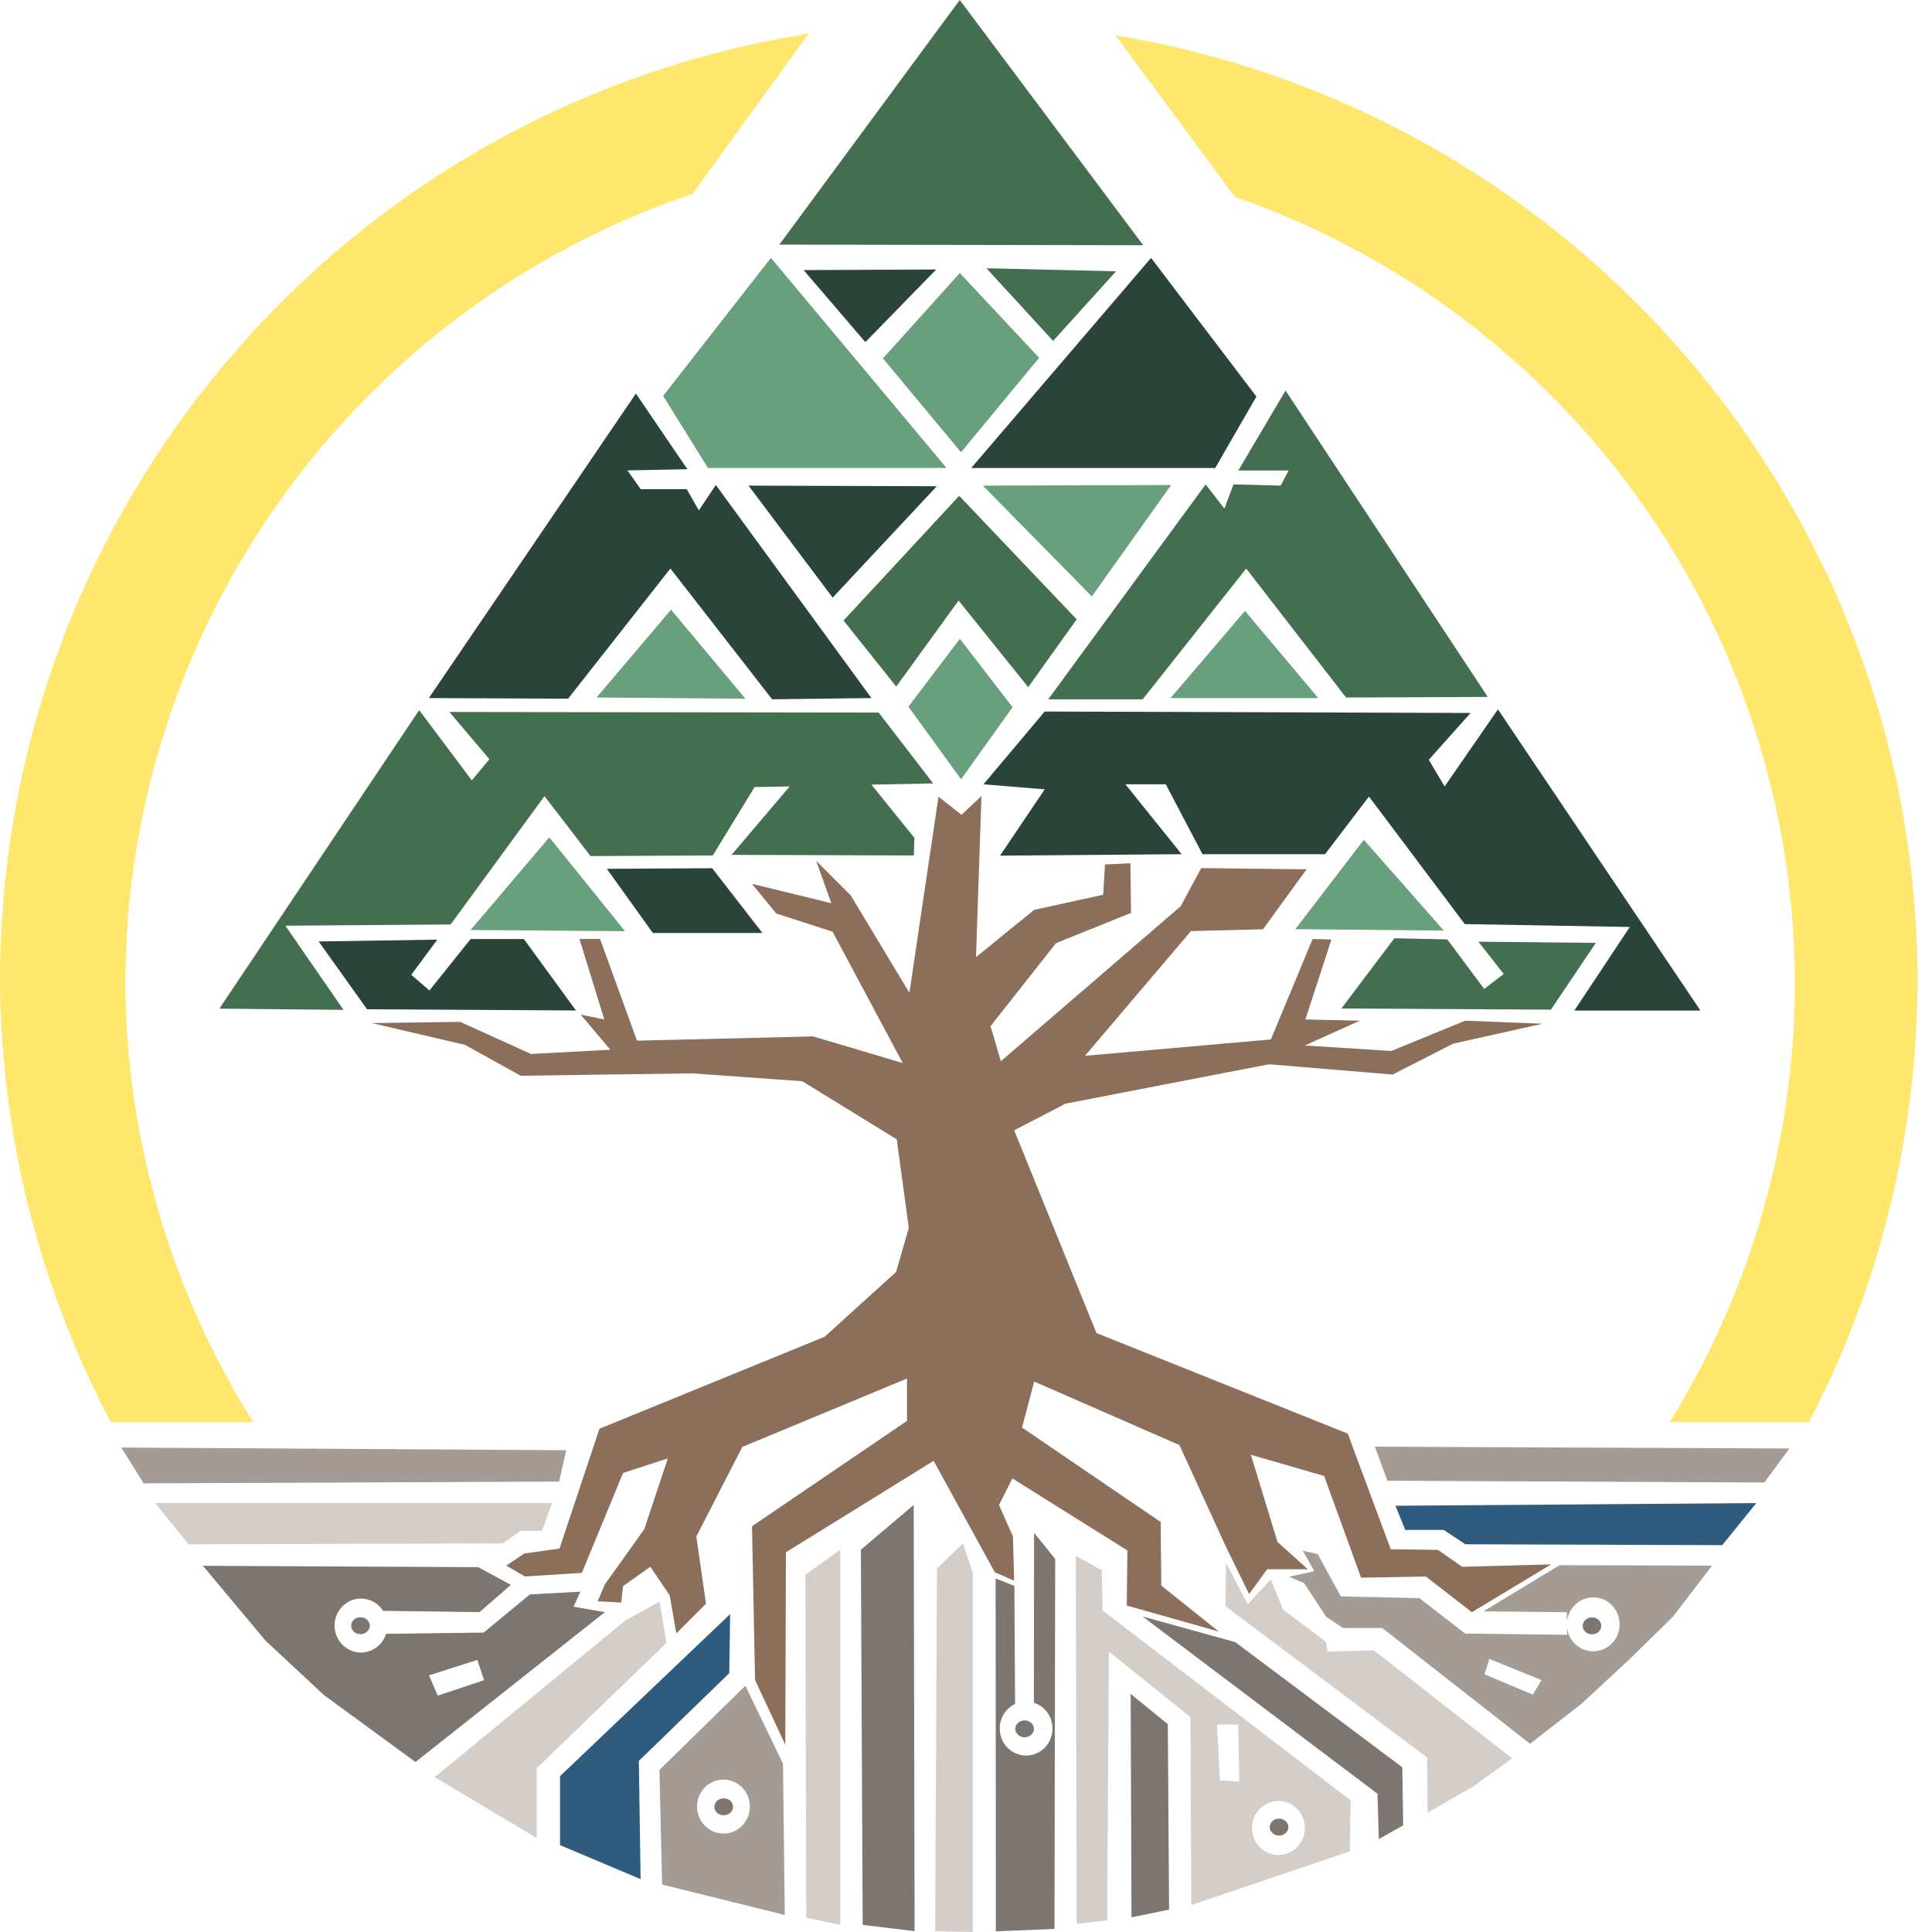
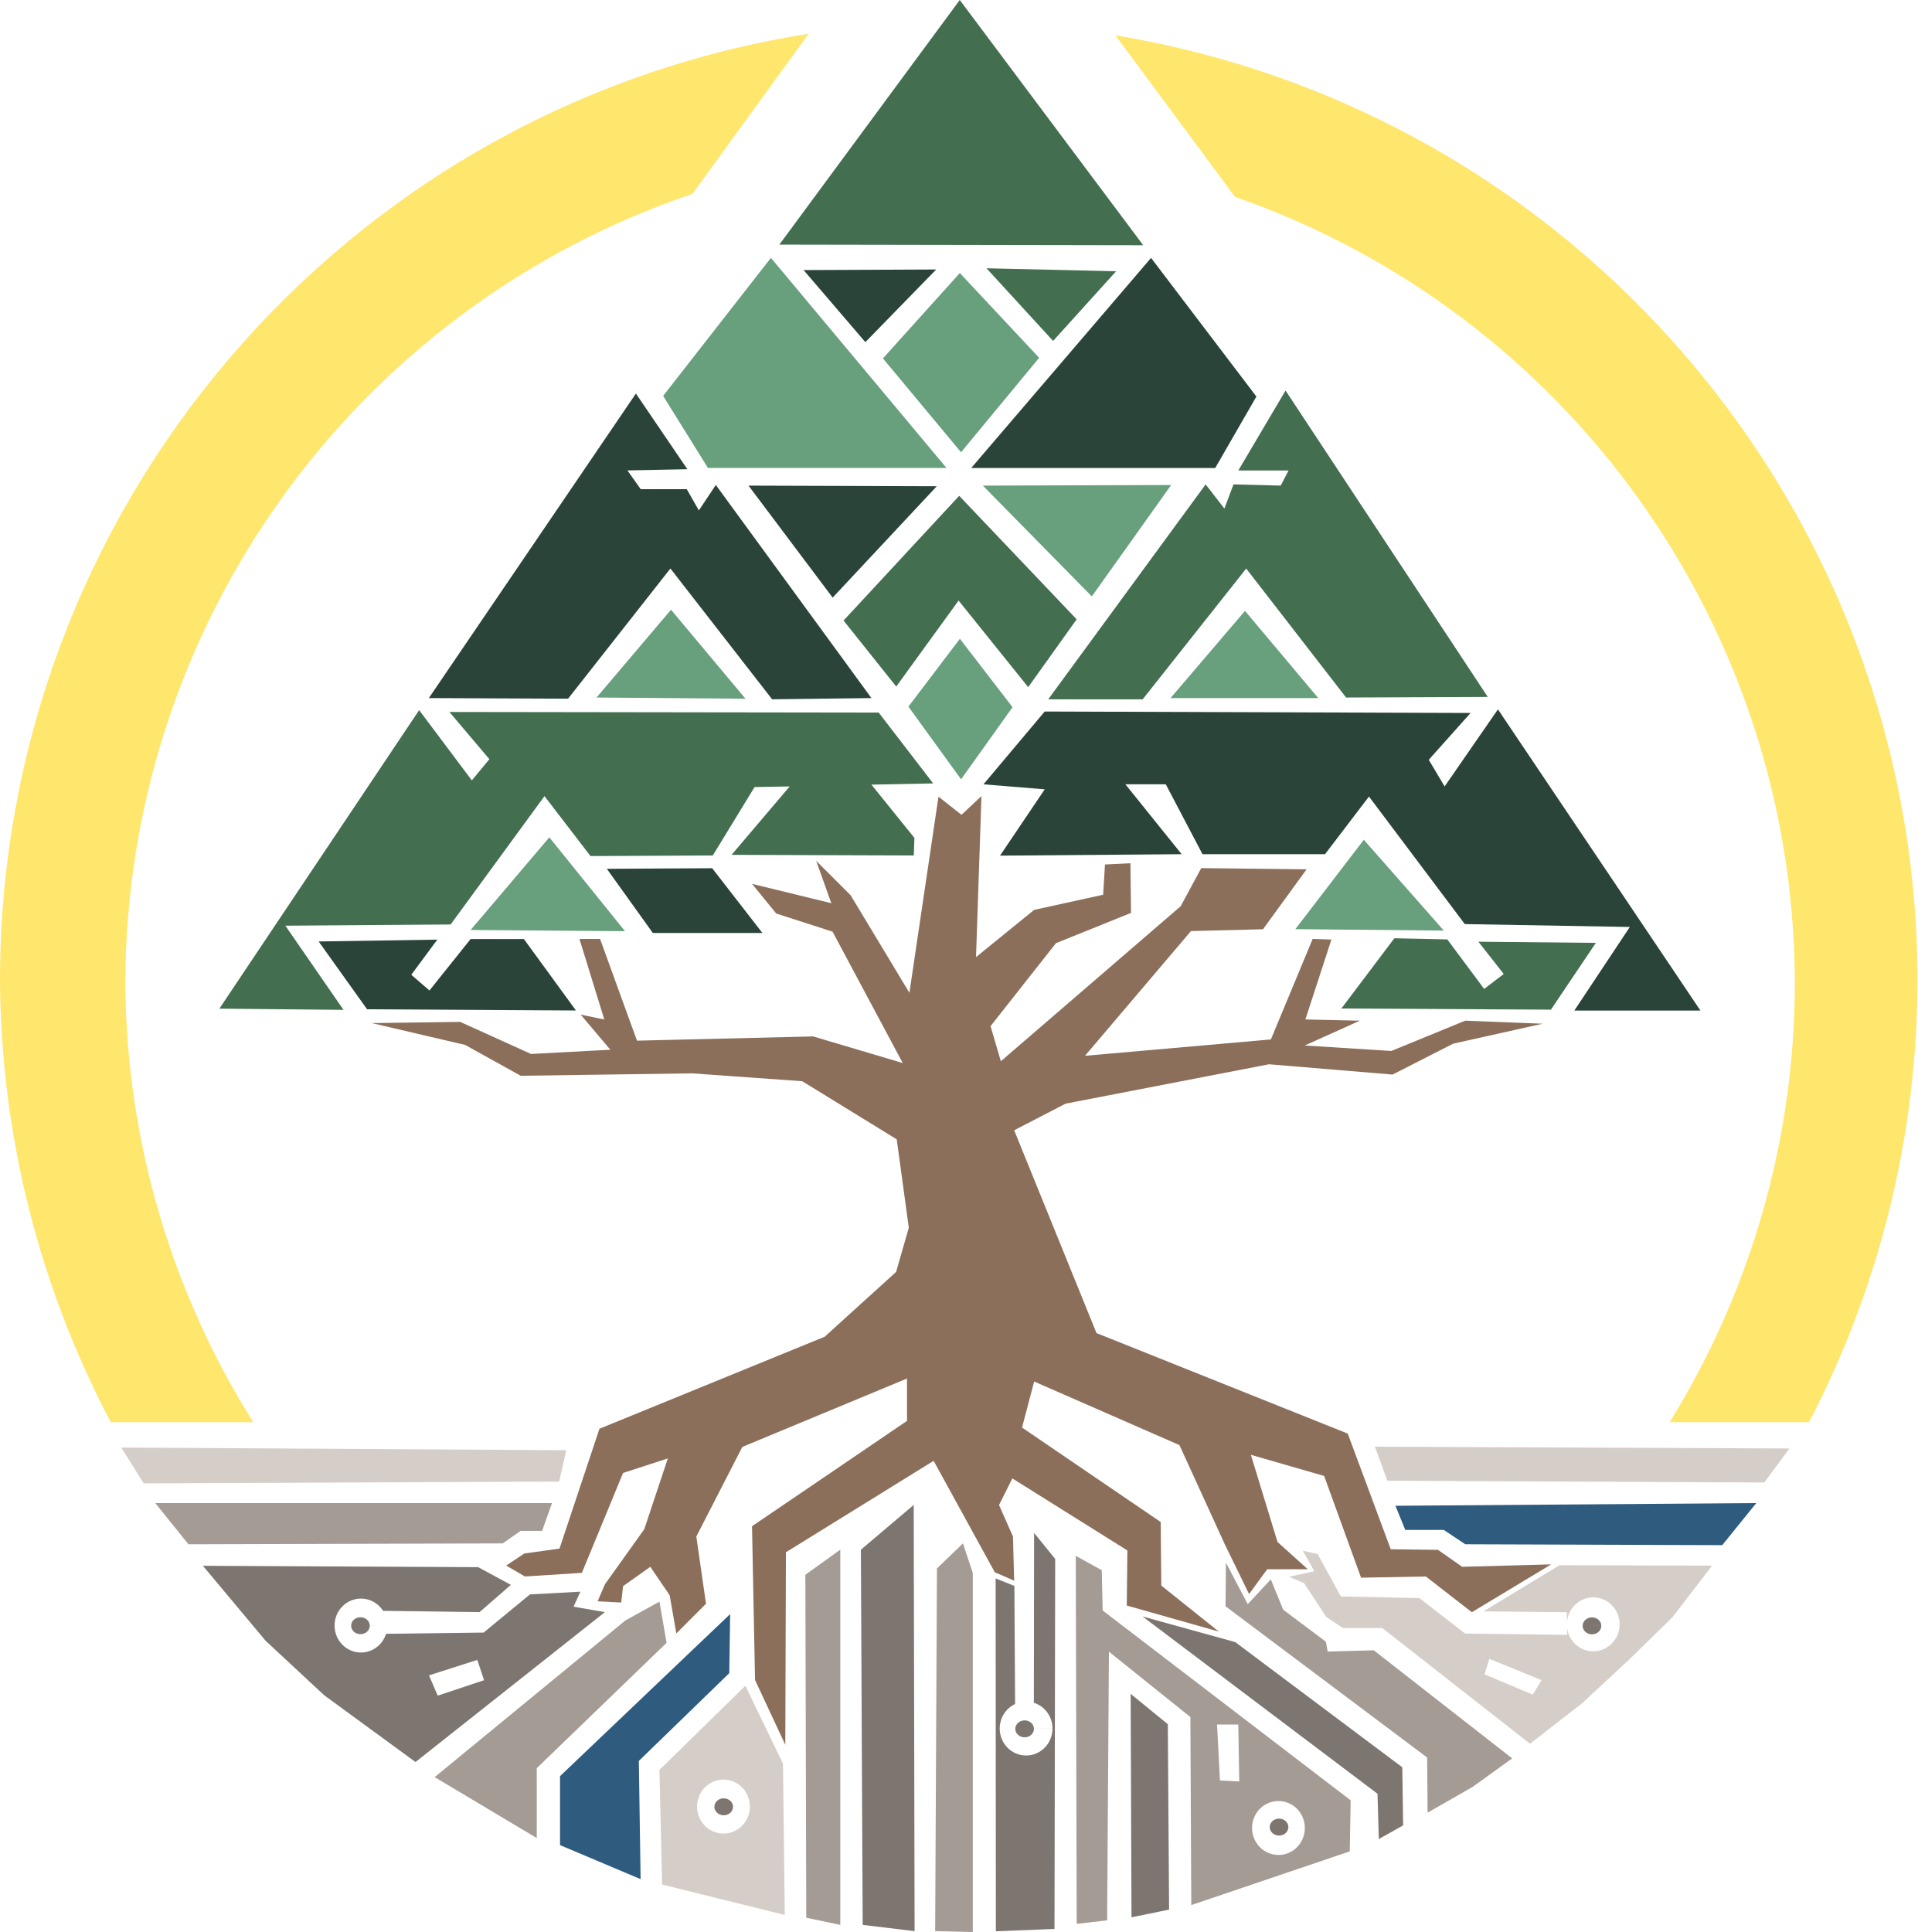
<svg xmlns="http://www.w3.org/2000/svg" version="1.1" width="517.854" height="521.74" viewBox="0 0 517.854 521.74" id="svg1">
  <g id="water" style="fill:#2f5c7e;fill-opacity:1.0">
    <path d="m 376.854,406.636 97.453,-0.729 -9.187,11.364 -69.401,-0.239 -5.803,-3.871 H 379.515 Z" />
    <path d="m 151.245,479.652 45.943,-43.767 -0.239,15.959 -24.423,23.699 0.48,31.921 -21.761,-9.188 z" />
  </g>
  <g id="sun" style="opacity:1;fill:#ffe66d;fill-opacity:1;fill-rule:nonzero;stroke:none;stroke-width:1.333">
    <path d="M 218.391,9.1 C 92.397,29.068 -0.281,137.828 6.397815e-4,265.396 0.349,306.776 10.61,347.469 29.922,384.068 H 68.391 C 46.187,348.729 34.23,307.928 33.845,266.204 33.714,169.437 95.349,83.38 187.01,52.36 Z m 82.839,0.443 32.291,43.609 C 423.339,84.475 483.834,168.797 484.719,263.917 l 0.011,1.525 c -0.032,41.917 -11.74,82.995 -33.824,118.625 h 37.636 c 19.24,-36.911 29.292,-77.921 29.312,-119.547 l -0.009,-1.745 C 516.771,136.943 425.375,30.1 301.23,9.543 Z" />
  </g>
  <g id="leaves-normal" style="fill:#436e4f;fill-opacity:1.0;fill-rule:nonzero;stroke:none;stroke-width:1.333">
    <path d="M 259.198,2.20241e-5 308.739,66.224 210.474,66.057 Z" />
    <path d="m 266.417,72.448 17.989,19.62 17,-18.801 z" />
    <path d="m 227.813,167.579 31.229,-33.683 31.724,33.355 -13.084,18.312 -18.801,-23.38 -16.839,23.219 z" />
    <path d="m 283.089,188.855 42.511,-58.041 5.068,6.536 2.453,-6.536 12.755,0.323 2.125,-4.084 H 334.427 l 12.755,-21.583 54.609,82.735 -38.26,0.161 -26.979,-34.828 -27.959,35.317 z" />
    <path d="m 59.245,272.385 53.953,-80.609 14.229,18.969 4.74,-5.724 -10.792,-12.751 115.927,0.163 14.713,19.129 -16.676,0.328 11.609,14.385 -0.161,4.745 -49.215,-0.167 15.693,-18.475 -9.479,0.163 -11.287,18.479 -33.027,0.161 -12.427,-16.188 -25.344,34.663 -44.636,0.328 15.699,22.728 z" />
    <path d="m 362.266,272.344 14.301,-18.964 14.303,0.313 9.948,13.369 5.287,-4.041 -6.839,-8.708 31.713,0.312 -12.125,18.032 z" />
  </g>
  <g id="leaves-light" style="fill:#689f7c;fill-opacity:1.0;fill-rule:nonzero;stroke:none;stroke-width:1.333">
    <path d="M 238.449,96.787 259.214,73.735 280.635,96.625 259.542,122.131 Z" />
    <path d="m 179.094,106.917 29.104,-37.281 47.417,56.735 h -64.423 z" />
    <path d="m 245.329,190.824 13.901,-18.313 14.224,18.475 -13.901,19.457 z" />
    <path d="m 316.121,188.516 20.109,-23.541 19.785,23.541 z" />
    <path d="m 161.105,188.365 20.115,-23.708 20.109,24.036 z" />
    <path d="m 127.099,251.141 21.255,-25.016 20.437,25.344 z" />
    <path d="m 349.834,250.917 18.484,-24.131 21.604,24.521 z" />
    <path d="m 265.438,131.141 29.427,29.921 21.423,-30.083 z" />
  </g>
  <g id="leaves-dark" style="fill:#2a443a;fill-opacity:1.0;fill-rule:nonzero;stroke:none;stroke-width:1.333">
    <path d="m 163.886,234.625 12.427,17.333 h 29.593 l -13.572,-17.495 z" />
    <path d="m 217.026,72.937 16.677,19.459 19.131,-19.62 z" />
    <path d="m 171.734,106.276 -55.916,82.24 37.604,0.167 27.631,-35.156 27.468,35.317 26.819,-0.328 -42.021,-57.552 -4.579,6.864 -3.271,-5.719 h -12.427 l -3.599,-5.072 16.187,-0.324 z" />
    <path d="m 86.058,254.245 13.077,18.312 56.412,0.324 -14.063,-19.292 h -14.391 l -11.115,13.896 -4.907,-4.251 7.032,-9.484 z" />
    <path d="m 282.141,192.147 115.011,0.391 -11.292,12.645 4.281,7.197 14.401,-20.817 54.683,81.339 h -34.052 l 14.984,-22.573 -44.568,-0.776 -25.88,-34.443 -11.869,15.568 h -33.084 l -9.921,-18.875 h -10.901 l 15.183,18.875 -49.043,0.385 12.068,-17.901 -16.541,-1.359 z" />
    <path d="m 262.297,126.38 48.563,-56.733 28.448,37.443 -11.12,19.291 z" />
    <path d="m 202.146,131.141 22.724,30.249 28.125,-30.083 z" />
  </g>
  <g id="trunk" style="fill:#8b6f5a;fill-opacity:1.0;fill-rule:nonzero;stroke:none;stroke-width:1.333">
    <path d="m 265.058,214.975 -5.396,5.068 -6.213,-4.907 -7.849,52.973 -15.86,-26.323 -9.317,-9.317 4.089,11.443 -21.417,-5.229 6.536,8.011 15.209,4.907 18.963,35.479 -24.197,-7.193 -47.579,1.147 -9.973,-27.469 h -5.563 l 6.708,21.745 -6.38,-1.308 8.016,9.48 -21.423,1.145 -19.129,-8.667 -23.871,0.328 25.177,5.885 15.041,8.339 46.276,-0.651 29.756,2.125 25.511,15.692 3.265,23.875 -3.432,11.933 -19.292,17.5 -60.823,24.848 -10.792,32.376 -9.484,1.307 -4.907,3.271 5.068,2.943 15.369,-0.979 11.12,-26.98 12.099,-3.927 -6.375,19.131 -10.631,14.88 -1.959,4.579 6.376,0.328 0.489,-4.417 7.359,-5.229 5.229,7.683 1.803,10.303 8.011,-8.011 -2.615,-18.152 12.427,-24.197 44.475,-18.473 v 11.443 l -41.86,28.448 0.817,41.531 8.172,17.495 0.167,-51.995 39.891,-24.693 16.516,30.089 5.235,2.287 -0.328,-11.937 -3.761,-8.5 3.595,-7.193 31.067,19.459 -0.161,14.875 24.855,7.031 -15.536,-12.427 -0.163,-17.167 -37.443,-25.505 3.272,-12.427 39.239,17.167 12.261,26.817 6.541,13.407 4.905,-6.703 h 10.953 l -8.177,-7.36 -7.192,-23.541 19.787,5.719 9.968,27.468 17.5,-0.323 12.423,9.647 21.421,-12.917 -24.036,0.651 -6.541,-4.577 -12.751,-0.161 -11.609,-31.229 -67.855,-27.147 -22.233,-54.771 13.896,-7.192 54.937,-10.631 33.359,2.781 16.349,-8.339 24.197,-5.396 -20.927,-0.817 -19.948,8.177 -23.38,-1.475 14.875,-6.703 -14.713,-0.328 7.031,-21.584 -5.067,-0.161 -11.281,27.141 -50.199,4.416 28.615,-33.681 19.453,-0.491 11.776,-16.187 -28.453,-0.328 -5.557,10.301 -48.563,41.86 -2.78,-9.485 17.661,-22.4 20.276,-8.177 -0.167,-13.407 -6.865,0.328 -0.495,8.172 -18.635,4.089 -15.699,12.755 z" />
  </g>
  <g id="roots-normal" style="fill:#a39b94;fill-opacity:1.0;fill-rule:nonzero;stroke:none;stroke-width:1.333">
-     <path d="m 351.834,418.767 3.12,5.536 -6.808,1.5 4.036,1.729 6,9.115 4.5,3 h 10.615 l 39.917,31.265 14.073,-10.959 13.041,-12.115 11.421,-11.192 10.615,-13.844 -41.192,-0.115 -20.537,12.459 22.5,0.233 0.052,2.647 c 0.313,-3.756 3.385,-6.647 7.073,-6.661 3.937,-0.005 7.131,3.249 7.14,7.276 l -7.129,0.011 h 7.129 c 0,4.025 -3.192,7.285 -7.129,7.291 -3.541,0 -6.547,-2.656 -7.052,-6.239 l 0.031,1.791 -27.573,-0.348 -12.348,-9.573 -21.229,-0.464 -6.229,-11.421 z m 50.391,29.219 14.083,5.733 -2.349,3.912 -13.036,-5.473 z" />
-     <path d="m 201.302,455.24 -23.213,22.729 0.724,30.953 33.131,8.219 -0.485,-40.865 z m -5.927,25.344 c 3.932,-0.005 7.131,3.249 7.136,7.276 l -7.125,0.011 h 7.125 c 0,4.025 -3.188,7.287 -7.125,7.287 -3.937,0.004 -7.131,-3.256 -7.136,-7.276 0,-4.027 3.188,-7.292 7.125,-7.297 z" />
-     <path d="m 371.302,390.683 111.953,0.484 -6.771,9.188 -101.797,-0.484 z" />
-     <path d="m 32.755,390.912 120.183,0.724 -1.932,8.464 -112.204,0.484 z" />
-   </g>
-   <g id="roots-light" style="fill:#d5cec8;fill-opacity:1.0;fill-rule:nonzero;stroke:none;stroke-width:1.333">
    <path d="m 331.089,422.016 5.88,11.193 6.229,-6.693 3.349,8.193 11.536,8.651 0.464,2.651 12.459,-0.344 37.38,29.188 -10.729,7.729 -12.115,6.927 -0.115,-14.885 -54.453,-40.844 z" />
    <path d="m 290.531,420.161 0.245,99.391 8.219,-0.968 0.484,-72.547 22.005,17.656 0.24,50.776 42.801,-14.505 0.24,-13.787 -66.979,-51.265 -0.24,-10.88 z m 38.151,45.548 h 5.735 l 0.265,15.385 -5.219,-0.261 z m 16.573,20.661 c 3.937,-0.005 7.136,3.249 7.141,7.276 l -7.131,0.011 h 7.131 c 0,4.02 -3.193,7.285 -7.125,7.285 -3.937,0 -7.131,-3.255 -7.136,-7.281 -0.005,-4.02 3.183,-7.285 7.12,-7.291 z" />
    <path d="m 117.391,479.917 51.509,-42.313 9.188,-5.077 1.932,11.12 -35.063,33.853 v 18.865 z" />
    <path d="m 253.037,423.568 7.016,-6.771 2.661,7.979 v 96.964 l -10.156,-0.24 z" />
    <path d="m 217.501,425.267 9.432,-6.772 v 101.319 l -9.193,-1.932 z" />
    <path d="M 41.943,405.917 H 149.067 l -2.661,7.495 h -5.801 l -4.839,3.385 -84.875,0.24 z" />
+   </g>
+   <g id="roots-light" style="fill:#d5cec8;fill-opacity:1.0;fill-rule:nonzero;stroke:none;stroke-width:1.333">
+     <path d="m 351.834,418.767 3.12,5.536 -6.808,1.5 4.036,1.729 6,9.115 4.5,3 h 10.615 l 39.917,31.265 14.073,-10.959 13.041,-12.115 11.421,-11.192 10.615,-13.844 -41.192,-0.115 -20.537,12.459 22.5,0.233 0.052,2.647 c 0.313,-3.756 3.385,-6.647 7.073,-6.661 3.937,-0.005 7.131,3.249 7.14,7.276 l -7.129,0.011 h 7.129 c 0,4.025 -3.192,7.285 -7.129,7.291 -3.541,0 -6.547,-2.656 -7.052,-6.239 l 0.031,1.791 -27.573,-0.348 -12.348,-9.573 -21.229,-0.464 -6.229,-11.421 z m 50.391,29.219 14.083,5.733 -2.349,3.912 -13.036,-5.473 z" />
+     <path d="m 201.302,455.24 -23.213,22.729 0.724,30.953 33.131,8.219 -0.485,-40.865 z m -5.927,25.344 c 3.932,-0.005 7.131,3.249 7.136,7.276 l -7.125,0.011 h 7.125 c 0,4.025 -3.188,7.287 -7.125,7.287 -3.937,0.004 -7.131,-3.256 -7.136,-7.276 0,-4.027 3.188,-7.292 7.125,-7.297 z" />
+     <path d="m 371.302,390.683 111.953,0.484 -6.771,9.188 -101.797,-0.484 z" />
+     <path d="m 32.755,390.912 120.183,0.724 -1.932,8.464 -112.204,0.484 z" />
  </g>
  <g id="roots-dark" style="fill:#7d756f;fill-opacity:1.0;fill-rule:nonzero;stroke:none;stroke-width:1.333">
    <path d="m 197.963,487.933 c 0,1.26 -1.124,2.285 -2.515,2.285 -1.391,0 -2.521,-1.025 -2.521,-2.285 0,-1.261 1.125,-2.287 2.516,-2.287 1.391,-0.005 2.52,1.02 2.52,2.281 l -2.52,0.005 z" />
    <path d="m 432.454,439.063 c 0,1.261 -1.125,2.287 -2.516,2.287 -1.391,0 -2.521,-1.025 -2.521,-2.287 0,-1.26 1.125,-2.287 2.516,-2.287 1.391,-0.005 2.521,1.021 2.521,2.281 l -2.521,0.005 z" />
    <path d="m 347.943,493.412 c 0,1.26 -1.125,2.287 -2.516,2.287 -1.391,0 -2.521,-1.021 -2.521,-2.287 0,-1.26 1.125,-2.287 2.516,-2.287 1.391,0 2.521,1.021 2.521,2.281 l -2.521,0.005 z" />
    <path d="m 279.23,466.881 c 0,1.26 -1.125,2.285 -2.516,2.285 -1.391,0 -2.516,-1.025 -2.521,-2.285 0,-1.261 1.125,-2.287 2.516,-2.287 1.391,-0.005 2.521,1.02 2.521,2.281 l -2.516,0.005 z" />
    <path d="m 99.865,439.021 c 0,1.265 -1.131,2.287 -2.521,2.287 -1.389,0.005 -2.515,-1.021 -2.515,-2.281 -0.005,-1.265 1.12,-2.287 2.511,-2.287 1.391,-0.005 2.52,1.016 2.525,2.281 h -2.521 z" />
    <path d="m 308.563,436.532 25.031,6.921 45.115,33.803 0.229,15.692 -6.573,3.693 -0.349,-12.235 z" />
    <path d="m 305.349,457.428 10.037,8.192 0.344,50.073 -10.152,2.077 z" />
    <path d="m 279.271,413.964 -0.063,45.869 c 2.984,0.937 5.031,3.756 5.036,6.948 l -7.129,0.011 h 7.129 c 0,4.027 -3.187,7.287 -7.124,7.287 -3.939,0.005 -7.131,-3.255 -7.136,-7.281 0,-2.849 1.625,-5.437 4.156,-6.625 l -0.187,-31.896 -5.068,-2.025 0.063,95.292 15.833,-0.631 0.187,-99.921 -5.697,-7.032 z" />
    <path d="m 54.802,422.849 16.928,20.24 15.823,14.719 24.656,18.031 51.151,-40.479 -8.463,-1.475 1.843,-4.047 -13.619,0.735 -12.511,10.308 -26.349,0.337 c -0.948,3.005 -3.683,5.043 -6.771,5.052 -3.937,0 -7.131,-3.26 -7.136,-7.28 0,-4.027 3.188,-7.287 7.12,-7.292 2.417,-0.005 4.672,1.244 5.989,3.312 l 26.043,0.349 8.463,-7.36 -8.828,-4.785 z m 47.099,16.125 -4.416,0.005 h 4.416 z m 27,9.287 1.829,5.479 -12.521,4.172 -2.349,-5.479 z" />
    <path d="m 232.495,418.5 14.265,-12.088 0.24,115.099 -14.021,-1.692 z" />
  </g>
</svg>
